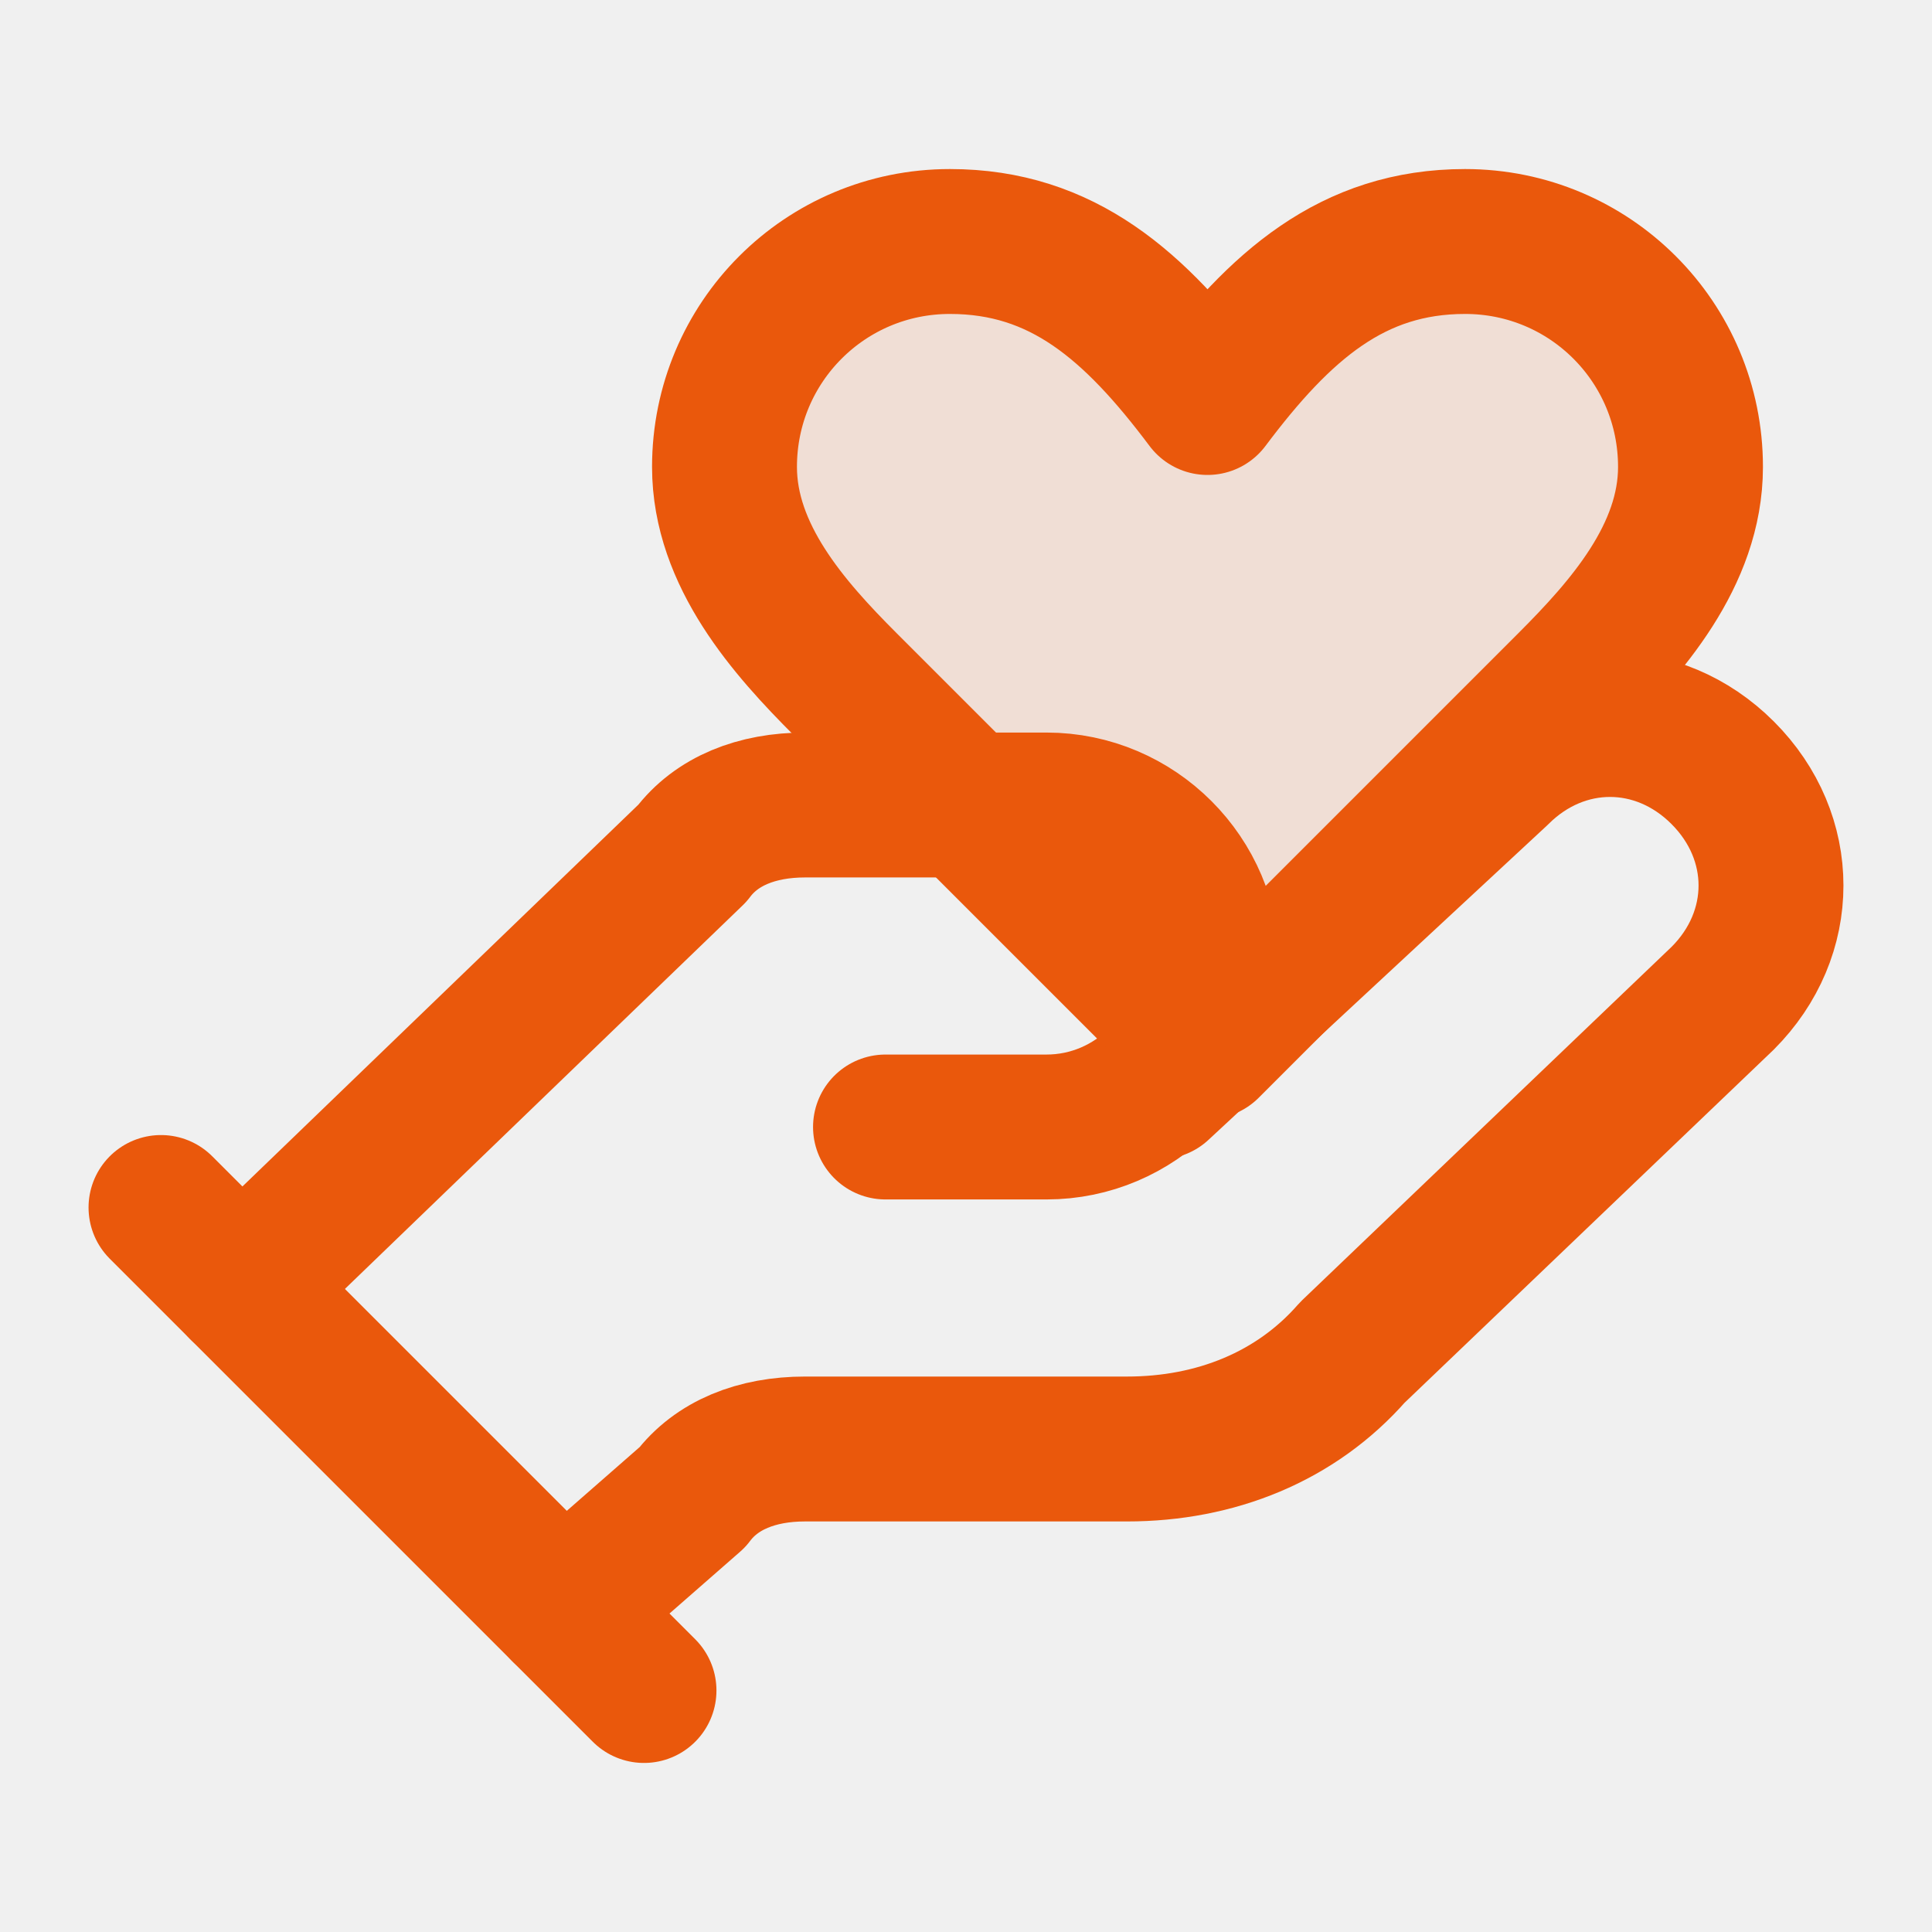
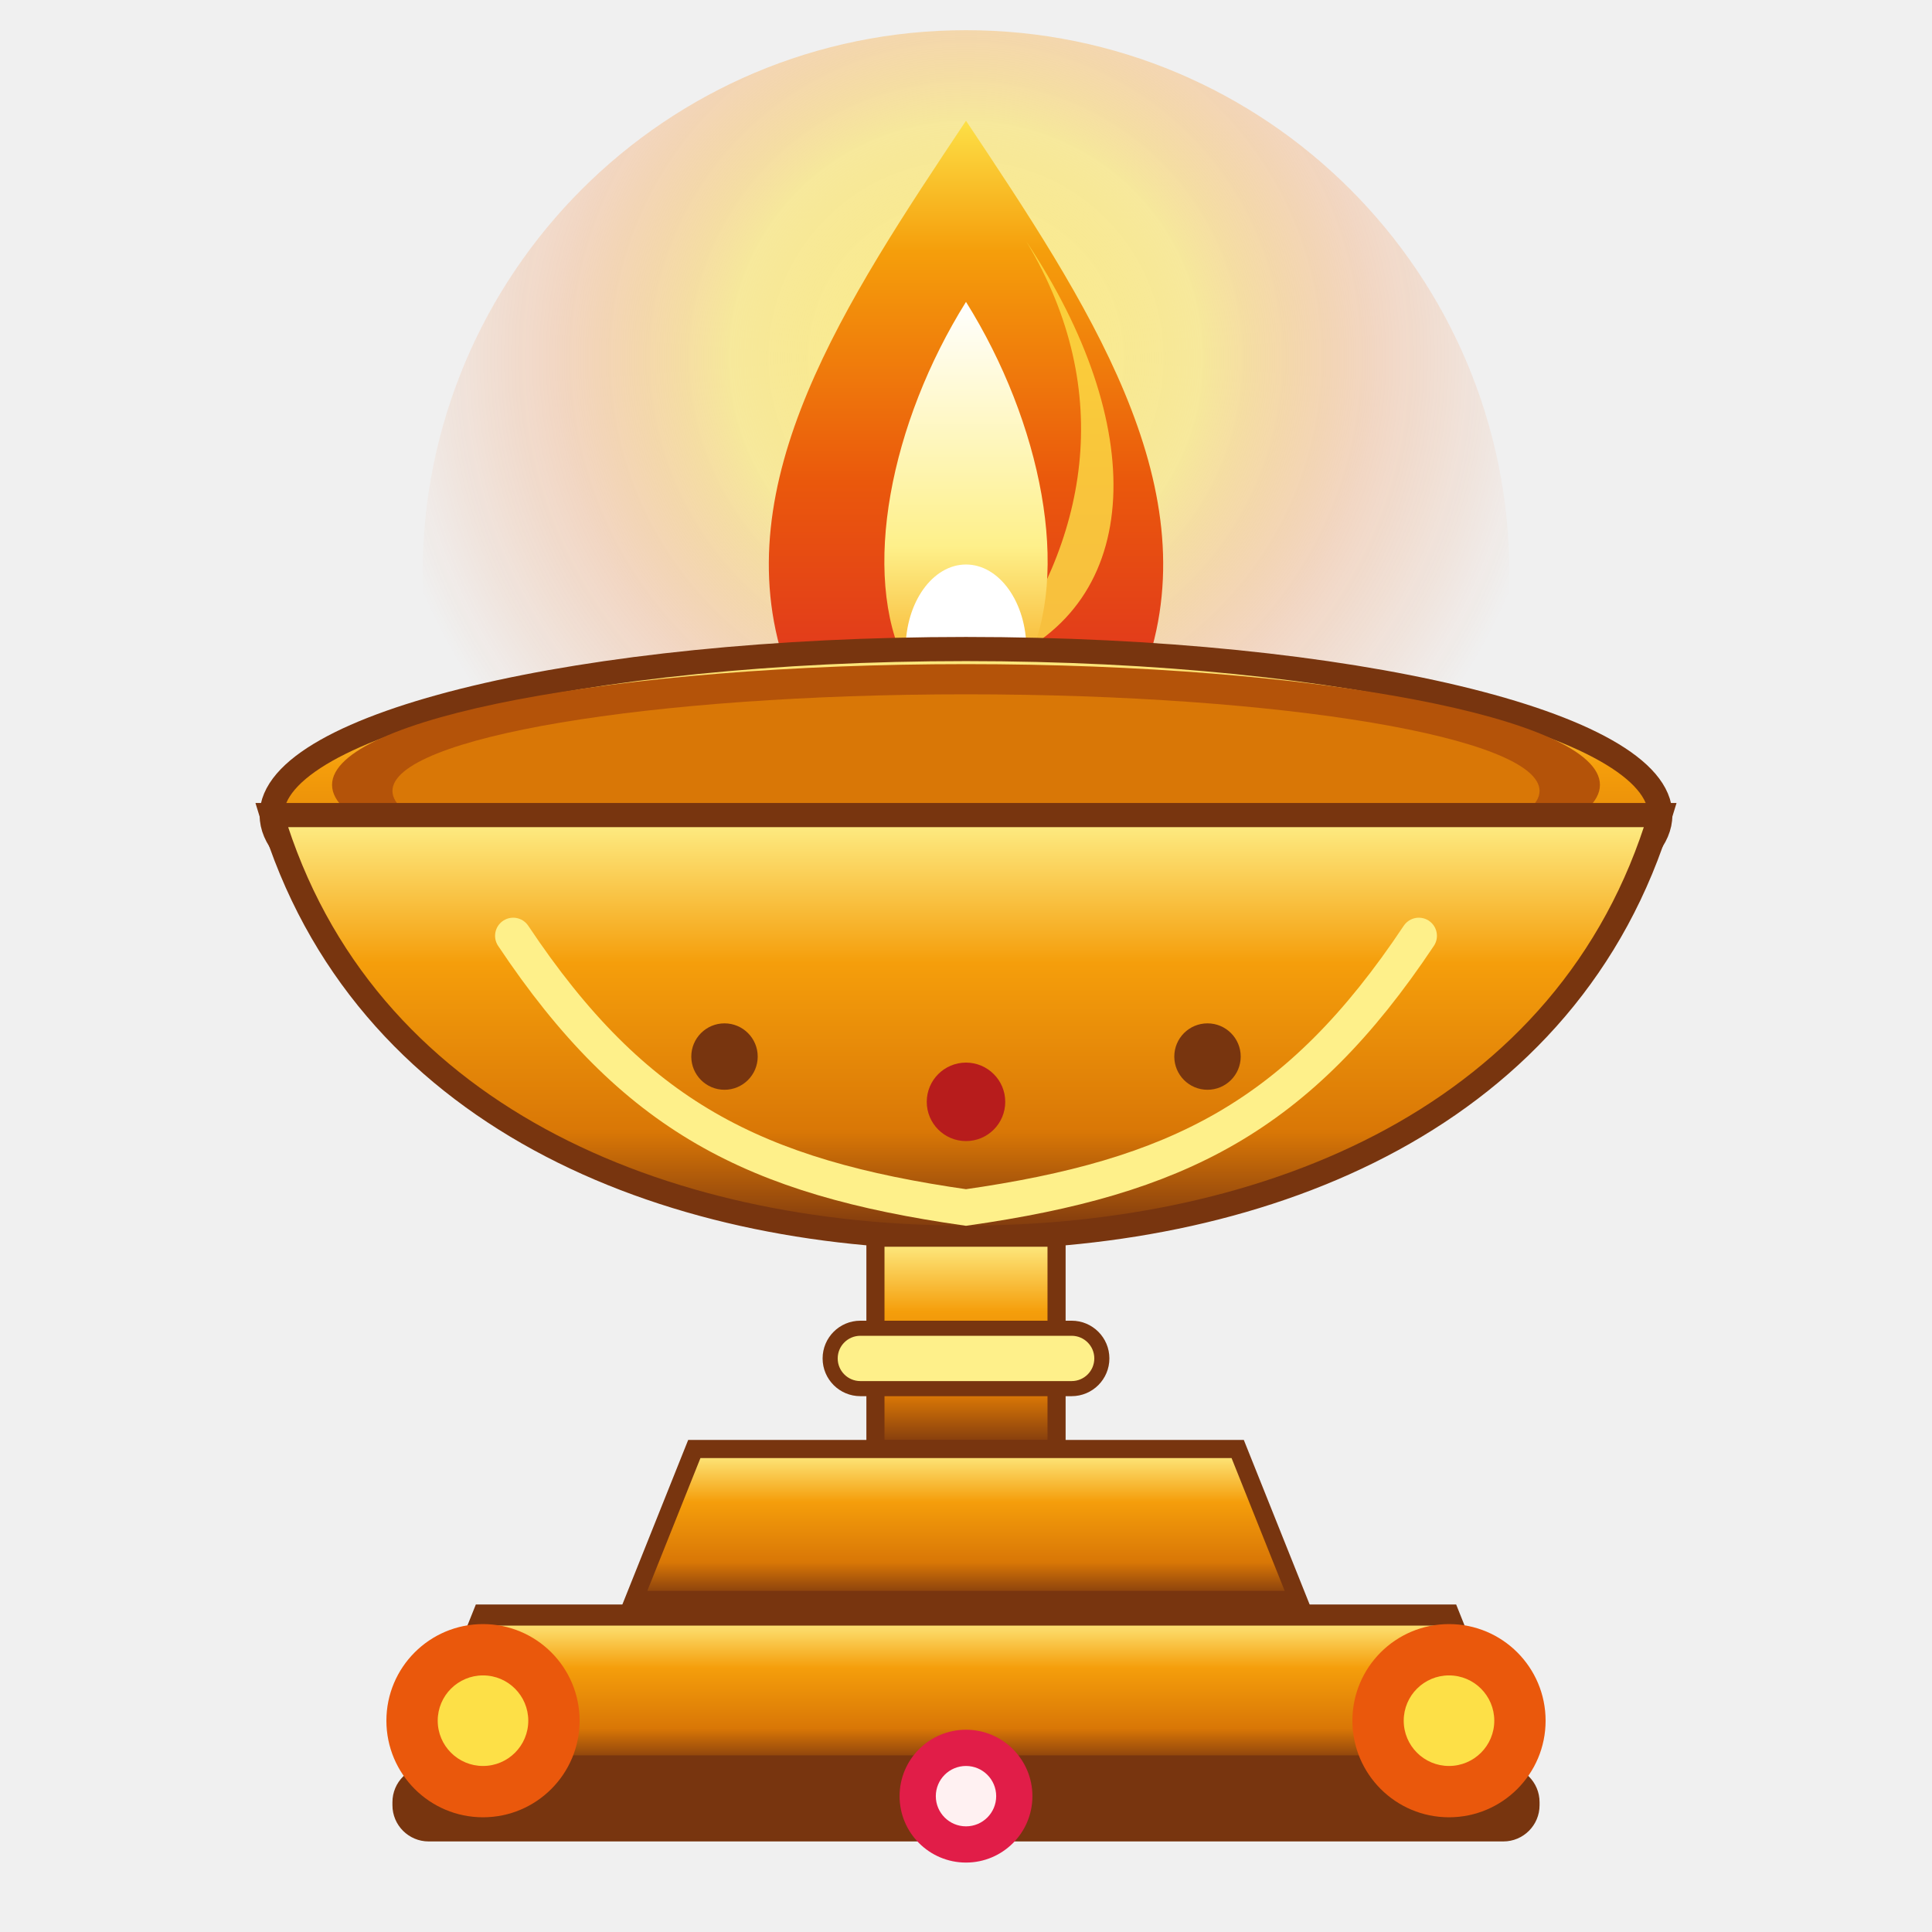
- <svg xmlns="http://www.w3.org/2000/svg" viewBox="0 0 24 24" width="24" height="24" fill="none" stroke="#ea580c" stroke-width="1.8" stroke-linecap="round" stroke-linejoin="round" role="img" aria-label="Seva">
-   <path d="M11 14H13C14.1 14 15 13.1 15 12C15 10.9 14.1 10 13 10H10C9.4 10 8.9 10.2 8.6 10.6L3 16" />
-   <path d="M7 20L8.6 18.6C8.9 18.2 9.4 18 10 18H14C15.1 18 16.1 17.6 16.8 16.8L21.4 12.4C22.2 11.6 22.2 10.4 21.4 9.6C20.6 8.8 19.4 8.8 18.6 9.6L14.4 13.5" />
-   <path d="M2 15L8 21" />
-   <path d="M19.5 8.5C20.2 7.8 21 6.9 21 5.8C21 4.25 19.75 3 18.2 3C16.8 3 15.9 3.8 15 5C14.1 3.8 13.2 3 11.8 3C10.25 3 9 4.25 9 5.8C9 6.9 9.8 7.8 10.5 8.5L15 13L19.5 8.5Z" fill="#ea580c" fill-opacity="0.12" />
+ <svg xmlns="http://www.w3.org/2000/svg" viewBox="0 0 64 64" width="64" height="64" role="img" aria-label="Seva Mangalarathi Diya">
+   <defs>
+     <radialGradient id="sev_glow" cx="50%" cy="30%" r="55%">
+       <stop offset="0%" stop-color="#FEF08A" stop-opacity="0.9" />
+       <stop offset="40%" stop-color="#FDE047" stop-opacity="0.5" />
+       <stop offset="70%" stop-color="#F97316" stop-opacity="0.2" />
+       <stop offset="100%" stop-color="#EA580C" stop-opacity="0" />
+     </radialGradient>
+     <linearGradient id="sev_gold" x1="0%" y1="0%" x2="0%" y2="100%">
+       <stop offset="0%" stop-color="#FEF08A" />
+       <stop offset="35%" stop-color="#F59E0B" />
+       <stop offset="75%" stop-color="#D97706" />
+       <stop offset="100%" stop-color="#78350F" />
+     </linearGradient>
+     <linearGradient id="sev_flameOuter" x1="0%" y1="100%" x2="0%" y2="0%">
+       <stop offset="0%" stop-color="#DC2626" />
+       <stop offset="45%" stop-color="#EA580C" />
+       <stop offset="80%" stop-color="#F59E0B" />
+       <stop offset="100%" stop-color="#FDE047" />
+     </linearGradient>
+     <linearGradient id="sev_flameInner" x1="0%" y1="100%" x2="0%" y2="0%">
+       <stop offset="0%" stop-color="#F59E0B" />
+       <stop offset="40%" stop-color="#FEF08A" />
+       <stop offset="100%" stop-color="#FFFFFF" />
+     </linearGradient>
+   </defs>
+   <circle cx="32" cy="19" r="18" fill="url(#sev_glow)" />
+   <path d="M 32 4 C 36 10 40 16 38 22 C 36 27 28 27 26 22 C 24 16 28 10 32 4 Z" fill="url(#sev_flameOuter)" />
+   <path d="M 34 8 C 37 13 36 18 33 22 C 38 20 38 14 34 8 Z" fill="#FDE047" opacity="0.8" />
+   <path d="M 32 10 C 34.5 14 35.5 19 34 22 C 33 24 31 24 30 22 C 28.5 19 29.5 14 32 10 Z" fill="url(#sev_flameInner)" />
+   <ellipse cx="32" cy="21.5" rx="2" ry="2.8" fill="#FFFFFF" />
+   <ellipse cx="32" cy="27" rx="23" ry="5.5" fill="url(#sev_gold)" stroke="#78350F" stroke-width="0.8" />
+   <ellipse cx="32" cy="26" rx="21" ry="4" fill="#B45309" />
+   <ellipse cx="32" cy="26.2" rx="19" ry="3.2" fill="#D97706" />
+   <path d="M 9 27 C 12 37 22 41 32 41 C 42 41 52 37 55 27 Z" fill="url(#sev_gold)" stroke="#78350F" stroke-width="0.8" />
+   <path d="M 17 31 C 21 37 25 39 32 40 C 39 39 43 37 47 31" fill="none" stroke="#FEF08A" stroke-width="1.2" stroke-linecap="round" />
+   <circle cx="24" cy="35" r="1.1" fill="#78350F" />
+   <circle cx="32" cy="36.5" r="1.3" fill="#B71C1C" />
+   <circle cx="40" cy="35" r="1.1" fill="#78350F" />
+   <rect x="29" y="41" width="6" height="7" fill="url(#sev_gold)" stroke="#78350F" stroke-width="0.6" />
+   <rect x="27.5" y="44" width="9" height="2" rx="1" fill="#FEF08A" stroke="#78350F" stroke-width="0.5" />
+   <path d="M 23 48 L 41 48 L 43 53 L 21 53 Z" fill="url(#sev_gold)" stroke="#78350F" stroke-width="0.6" />
+   <path d="M 16 53.5 L 48 53.5 L 50 58.5 L 14 58.5 Z" fill="url(#sev_gold)" stroke="#78350F" stroke-width="0.7" />
+   <rect x="13" y="58.5" width="38" height="2.5" rx="1.2" fill="#78350F" />
+   <circle cx="16" cy="57" r="3.2" fill="#EA580C" />
+   <circle cx="16" cy="57" r="1.5" fill="#FDE047" />
+   <circle cx="48" cy="57" r="3.2" fill="#EA580C" />
+   <circle cx="48" cy="57" r="1.5" fill="#FDE047" />
+   <circle cx="32" cy="59.5" r="2.2" fill="#E11D48" />
+   <circle cx="32" cy="59.5" r="1" fill="#FFF1F2" />
</svg>
